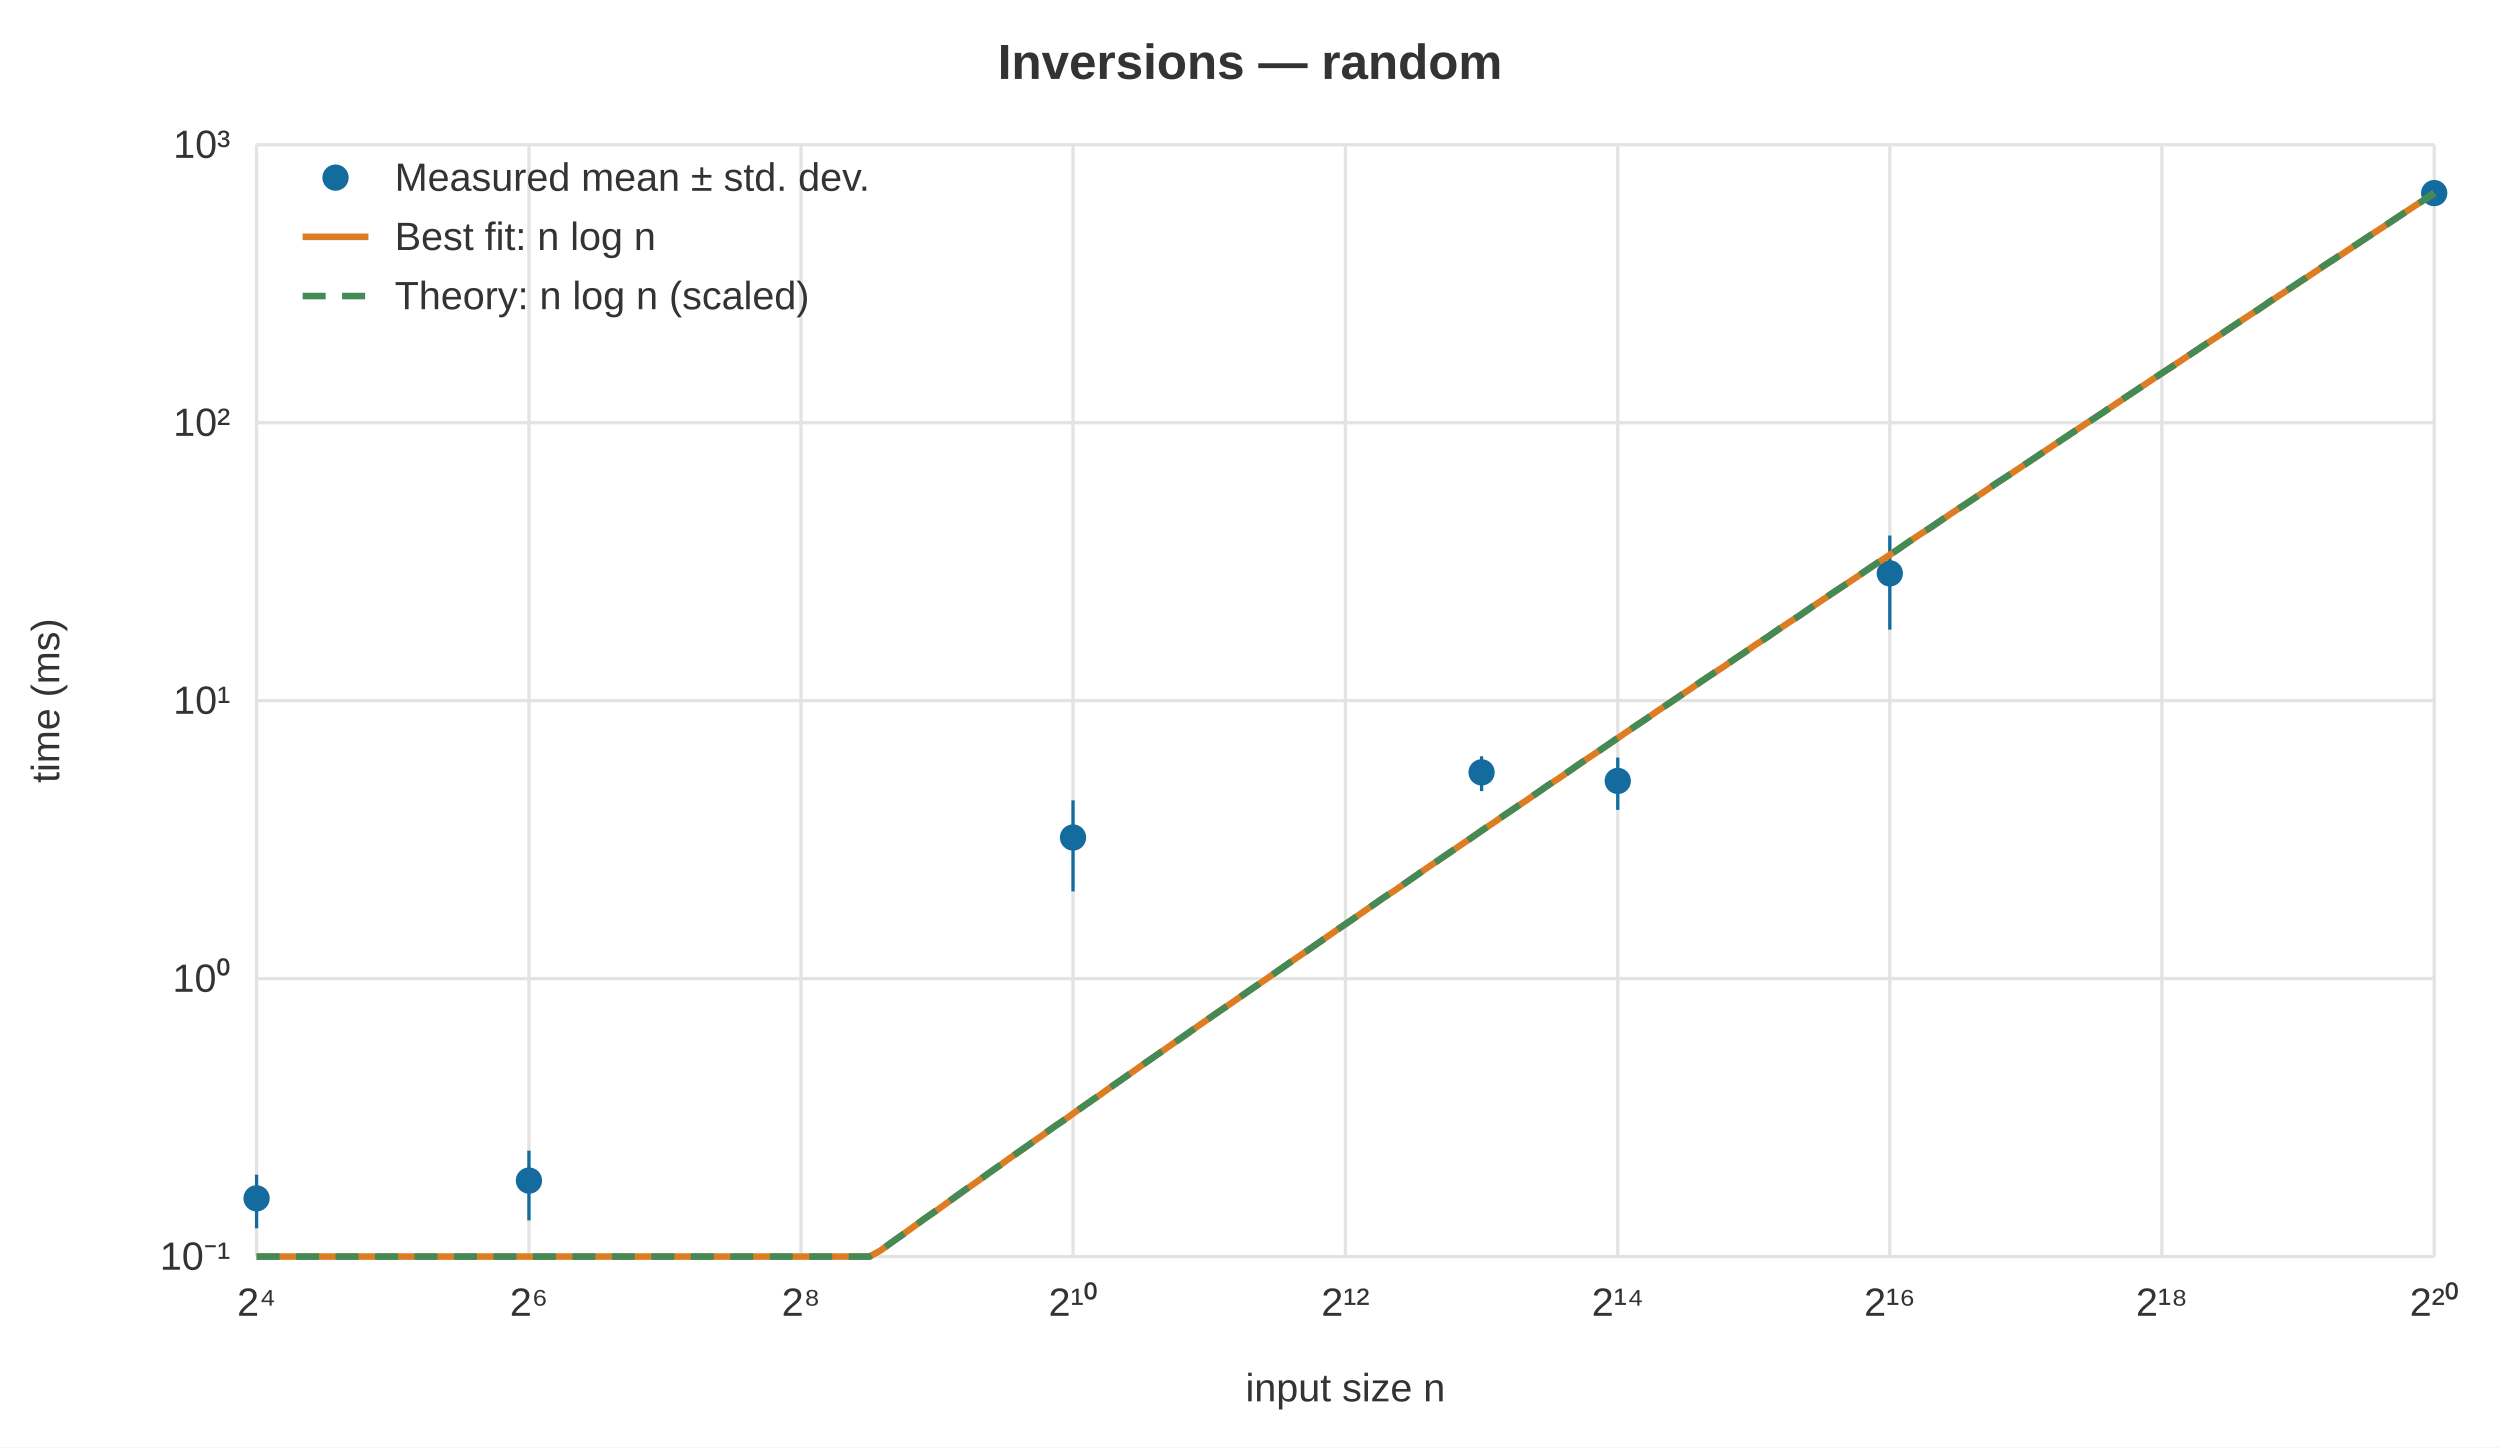
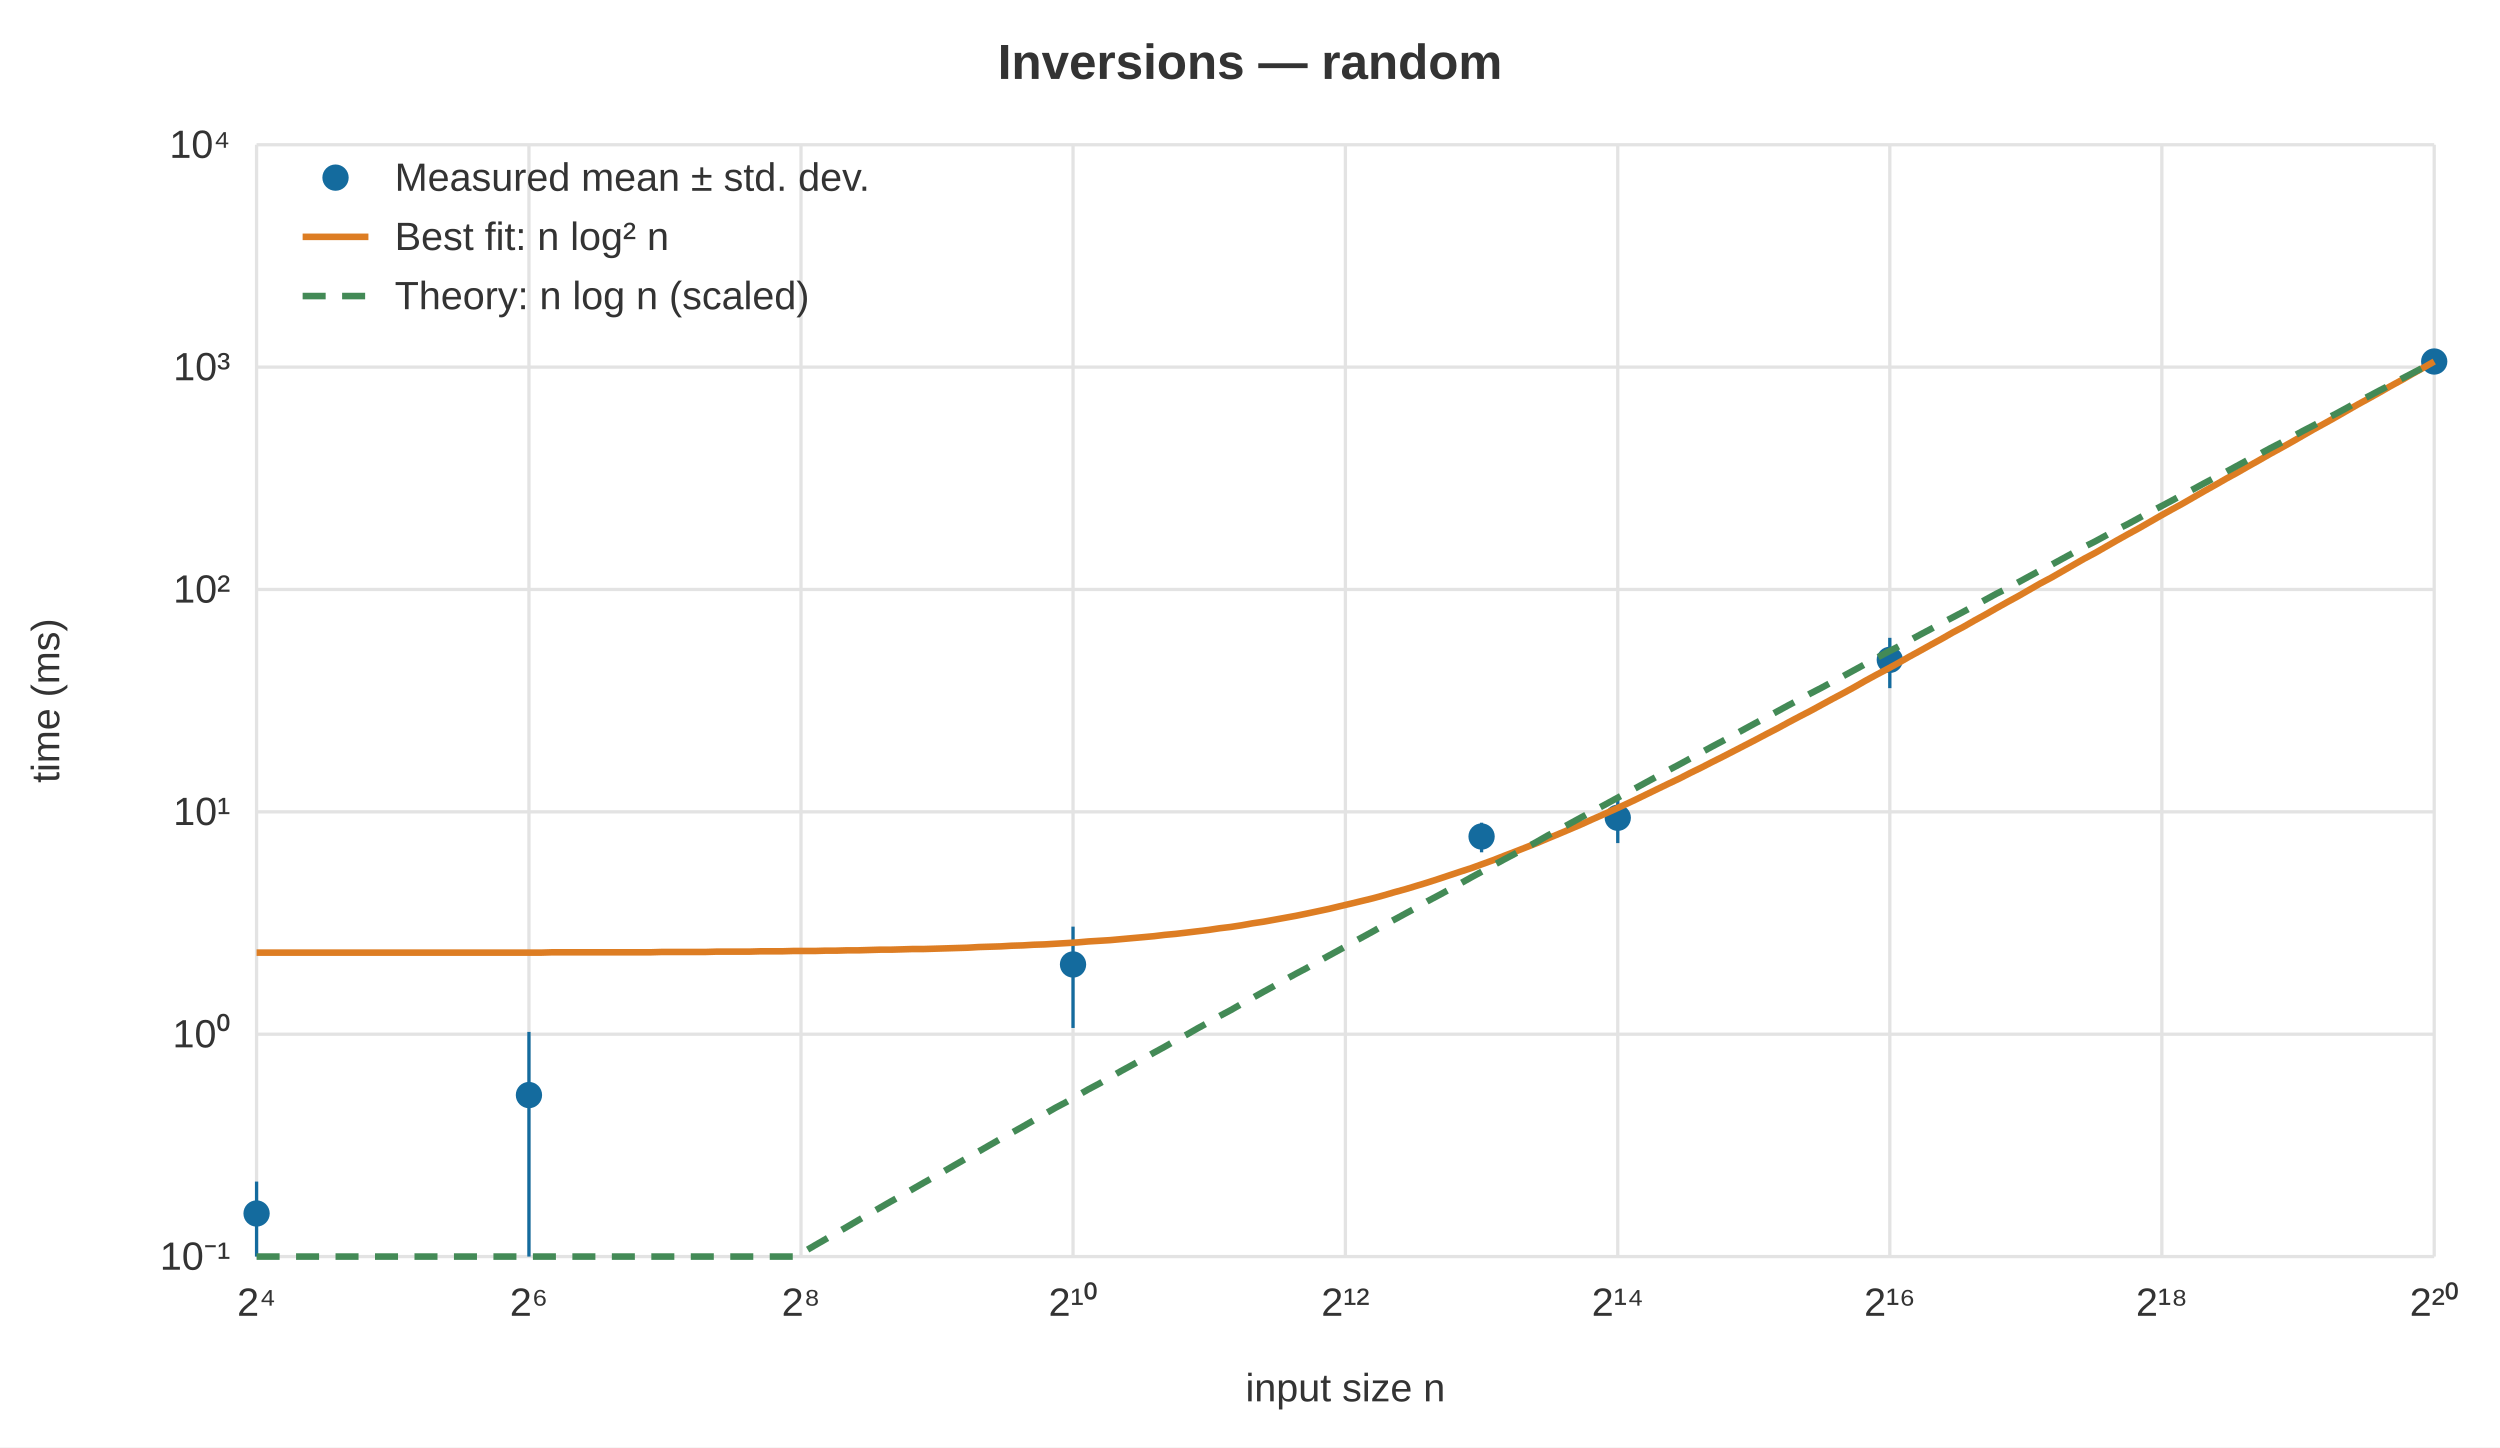
<svg xmlns="http://www.w3.org/2000/svg" viewBox="0 0 760 440" font-family="Segoe UI, Arial, sans-serif" font-size="12" fill="#333">
  <rect width="760" height="440" fill="white" />
  <text x="380.0" y="24" text-anchor="middle" font-size="15" font-weight="600">Inversions — random</text>
  <line x1="78.0" y1="44" x2="78.0" y2="382" stroke="#e3e3e3" />
  <text x="78.0" y="400" text-anchor="middle">2⁴</text>
  <line x1="160.8" y1="44" x2="160.8" y2="382" stroke="#e3e3e3" />
  <text x="160.8" y="400" text-anchor="middle">2⁶</text>
  <line x1="243.5" y1="44" x2="243.5" y2="382" stroke="#e3e3e3" />
  <text x="243.5" y="400" text-anchor="middle">2⁸</text>
  <line x1="326.2" y1="44" x2="326.2" y2="382" stroke="#e3e3e3" />
  <text x="326.2" y="400" text-anchor="middle">2¹⁰</text>
  <line x1="409.0" y1="44" x2="409.0" y2="382" stroke="#e3e3e3" />
  <text x="409.0" y="400" text-anchor="middle">2¹²</text>
  <line x1="491.8" y1="44" x2="491.8" y2="382" stroke="#e3e3e3" />
  <text x="491.8" y="400" text-anchor="middle">2¹⁴</text>
  <line x1="574.5" y1="44" x2="574.5" y2="382" stroke="#e3e3e3" />
  <text x="574.5" y="400" text-anchor="middle">2¹⁶</text>
  <line x1="657.2" y1="44" x2="657.2" y2="382" stroke="#e3e3e3" />
  <text x="657.2" y="400" text-anchor="middle">2¹⁸</text>
  <line x1="740.0" y1="44" x2="740.0" y2="382" stroke="#e3e3e3" />
  <text x="740.0" y="400" text-anchor="middle">2²⁰</text>
  <line x1="78" y1="382.0" x2="740" y2="382.0" stroke="#e3e3e3" />
  <text x="70" y="386.0" text-anchor="end">10⁻¹</text>
-   <line x1="78" y1="297.5" x2="740" y2="297.5" stroke="#e3e3e3" />
-   <text x="70" y="301.5" text-anchor="end">10⁰</text>
-   <line x1="78" y1="213.0" x2="740" y2="213.0" stroke="#e3e3e3" />
-   <text x="70" y="217.0" text-anchor="end">10¹</text>
-   <line x1="78" y1="128.5" x2="740" y2="128.5" stroke="#e3e3e3" />
-   <text x="70" y="132.5" text-anchor="end">10²</text>
+   <line x1="78" y1="314.4" x2="740" y2="314.4" stroke="#e3e3e3" />
+   <text x="70" y="318.4" text-anchor="end">10⁰</text>
+   <line x1="78" y1="246.8" x2="740" y2="246.8" stroke="#e3e3e3" />
+   <text x="70" y="250.8" text-anchor="end">10¹</text>
+   <line x1="78" y1="179.2" x2="740" y2="179.2" stroke="#e3e3e3" />
+   <text x="70" y="183.2" text-anchor="end">10²</text>
+   <line x1="78" y1="111.6" x2="740" y2="111.6" stroke="#e3e3e3" />
+   <text x="70" y="115.6" text-anchor="end">10³</text>
  <line x1="78" y1="44.0" x2="740" y2="44.0" stroke="#e3e3e3" />
-   <text x="70" y="48.0" text-anchor="end">10³</text>
+   <text x="70" y="48.0" text-anchor="end">10⁴</text>
  <text x="409.0" y="426" text-anchor="middle">input size n</text>
  <text transform="translate(18 213.0) rotate(-90)" text-anchor="middle">time (ms)</text>
-   <line x1="78.0" y1="373.4" x2="78.0" y2="357.1" stroke="#146b9e" />
-   <circle cx="78.0" cy="364.3" r="4" fill="#146b9e" />
-   <line x1="160.8" y1="371.0" x2="160.8" y2="349.8" stroke="#146b9e" />
-   <circle cx="160.8" cy="358.9" r="4" fill="#146b9e" />
-   <line x1="326.2" y1="271.0" x2="326.2" y2="243.3" stroke="#146b9e" />
-   <circle cx="326.2" cy="254.6" r="4" fill="#146b9e" />
-   <line x1="450.4" y1="240.5" x2="450.4" y2="229.9" stroke="#146b9e" />
-   <circle cx="450.4" cy="234.8" r="4" fill="#146b9e" />
-   <line x1="491.8" y1="246.2" x2="491.8" y2="230.3" stroke="#146b9e" />
-   <circle cx="491.8" cy="237.4" r="4" fill="#146b9e" />
-   <line x1="574.5" y1="191.4" x2="574.5" y2="162.8" stroke="#146b9e" />
-   <circle cx="574.5" cy="174.3" r="4" fill="#146b9e" />
-   <line x1="740.0" y1="61.9" x2="740.0" y2="55.7" stroke="#146b9e" />
-   <circle cx="740.0" cy="58.7" r="4" fill="#146b9e" />
-   <polyline points="78.0,382.0 81.3,382.0 84.7,382.0 88.0,382.0 91.3,382.0 94.6,382.0 98.0,382.0 101.3,382.0 104.6,382.0 107.9,382.0 111.3,382.0 114.6,382.0 117.9,382.0 121.2,382.0 124.6,382.0 127.9,382.0 131.2,382.0 134.6,382.0 137.9,382.0 141.2,382.0 144.5,382.0 147.9,382.0 151.2,382.0 154.5,382.0 157.8,382.0 161.2,382.0 164.5,382.0 167.8,382.0 171.1,382.0 174.5,382.0 177.8,382.0 181.1,382.0 184.5,382.0 187.8,382.0 191.1,382.0 194.4,382.0 197.8,382.0 201.1,382.0 204.4,382.0 207.7,382.0 211.1,382.0 214.4,382.0 217.7,382.0 221.0,382.0 224.4,382.0 227.7,382.0 231.0,382.0 234.4,382.0 237.7,382.0 241.0,382.0 244.3,382.0 247.7,382.0 251.0,382.0 254.3,382.0 257.6,382.0 261.0,382.0 264.3,382.0 267.6,380.2 270.9,377.8 274.3,375.4 277.6,373.0 280.9,370.6 284.3,368.3 287.6,365.9 290.9,363.5 294.2,361.2 297.6,358.8 300.9,356.4 304.2,354.1 307.5,351.7 310.9,349.4 314.2,347.0 317.5,344.7 320.8,342.3 324.2,340.0 327.5,337.6 330.8,335.3 334.2,333.0 337.5,330.6 340.8,328.3 344.1,326.0 347.5,323.6 350.8,321.3 354.1,319.0 357.4,316.7 360.8,314.4 364.1,312.0 367.4,309.7 370.7,307.4 374.1,305.1 377.4,302.8 380.7,300.5 384.1,298.2 387.4,295.9 390.7,293.6 394.0,291.3 397.4,289.0 400.7,286.7 404.0,284.4 407.3,282.1 410.7,279.8 414.0,277.5 417.3,275.2 420.6,272.9 424.0,270.7 427.3,268.4 430.6,266.1 433.9,263.8 437.3,261.5 440.6,259.3 443.9,257.0 447.3,254.7 450.6,252.4 453.9,250.2 457.2,247.9 460.6,245.6 463.9,243.4 467.2,241.1 470.5,238.8 473.9,236.6 477.2,234.3 480.5,232.0 483.8,229.8 487.2,227.5 490.5,225.3 493.8,223.0 497.2,220.7 500.5,218.5 503.8,216.2 507.1,214.0 510.5,211.7 513.8,209.5 517.1,207.2 520.4,205.0 523.8,202.8 527.1,200.5 530.4,198.3 533.7,196.0 537.1,193.8 540.4,191.5 543.7,189.3 547.1,187.1 550.4,184.8 553.7,182.6 557.0,180.4 560.4,178.1 563.7,175.9 567.0,173.7 570.3,171.4 573.7,169.2 577.0,167.0 580.3,164.7 583.6,162.5 587.0,160.3 590.3,158.1 593.6,155.8 597.0,153.6 600.3,151.4 603.6,149.2 606.9,146.9 610.3,144.7 613.6,142.5 616.9,140.3 620.2,138.1 623.6,135.8 626.9,133.6 630.2,131.4 633.5,129.2 636.9,127.0 640.2,124.8 643.5,122.6 646.9,120.3 650.2,118.1 653.5,115.9 656.8,113.7 660.2,111.5 663.5,109.3 666.8,107.1 670.1,104.9 673.5,102.7 676.8,100.5 680.1,98.3 683.4,96.1 686.8,93.9 690.1,91.7 693.4,89.5 696.8,87.3 700.1,85.1 703.4,82.9 706.7,80.7 710.1,78.5 713.4,76.3 716.7,74.1 720.0,71.9 723.4,69.7 726.7,67.5 730.0,65.3 733.3,63.1 736.7,60.9 740.0,58.7" fill="none" stroke="#dd7d23" stroke-width="2" />
-   <polyline points="78.0,382.0 81.3,382.0 84.7,382.0 88.0,382.0 91.3,382.0 94.6,382.0 98.0,382.0 101.3,382.0 104.6,382.0 107.9,382.0 111.3,382.0 114.6,382.0 117.9,382.0 121.2,382.0 124.6,382.0 127.9,382.0 131.2,382.0 134.6,382.0 137.9,382.0 141.2,382.0 144.5,382.0 147.9,382.0 151.2,382.0 154.5,382.0 157.8,382.0 161.2,382.0 164.5,382.0 167.8,382.0 171.1,382.0 174.5,382.0 177.8,382.0 181.1,382.0 184.5,382.0 187.8,382.0 191.1,382.0 194.4,382.0 197.8,382.0 201.1,382.0 204.4,382.0 207.7,382.0 211.1,382.0 214.4,382.0 217.7,382.0 221.0,382.0 224.4,382.0 227.7,382.0 231.0,382.0 234.4,382.0 237.7,382.0 241.0,382.0 244.3,382.0 247.7,382.0 251.0,382.0 254.3,382.0 257.6,382.0 261.0,382.0 264.3,382.0 267.6,380.2 270.9,377.8 274.3,375.4 277.6,373.0 280.9,370.6 284.3,368.2 287.6,365.9 290.9,363.5 294.2,361.1 297.6,358.8 300.9,356.4 304.2,354.1 307.5,351.7 310.9,349.3 314.2,347.0 317.5,344.6 320.8,342.3 324.2,340.0 327.5,337.6 330.8,335.3 334.2,332.9 337.5,330.6 340.8,328.3 344.1,326.0 347.5,323.6 350.8,321.3 354.1,319.0 357.4,316.7 360.8,314.3 364.1,312.0 367.4,309.7 370.7,307.4 374.1,305.1 377.4,302.8 380.7,300.5 384.1,298.2 387.4,295.9 390.7,293.6 394.0,291.3 397.4,289.0 400.7,286.7 404.0,284.4 407.3,282.1 410.7,279.8 414.0,277.5 417.3,275.2 420.6,272.9 424.0,270.6 427.3,268.4 430.6,266.1 433.9,263.8 437.3,261.5 440.6,259.2 443.9,257.0 447.3,254.7 450.6,252.4 453.9,250.1 457.2,247.9 460.6,245.6 463.9,243.3 467.2,241.1 470.5,238.8 473.9,236.5 477.2,234.3 480.5,232.0 483.8,229.8 487.2,227.5 490.5,225.2 493.8,223.0 497.2,220.7 500.5,218.5 503.8,216.2 507.1,214.0 510.5,211.7 513.8,209.5 517.1,207.2 520.4,205.0 523.8,202.7 527.1,200.5 530.4,198.3 533.7,196.0 537.1,193.8 540.4,191.5 543.7,189.3 547.1,187.1 550.4,184.8 553.7,182.6 557.0,180.3 560.4,178.1 563.7,175.9 567.0,173.6 570.3,171.4 573.7,169.2 577.0,167.0 580.3,164.7 583.6,162.5 587.0,160.3 590.3,158.0 593.6,155.8 597.0,153.6 600.3,151.4 603.6,149.2 606.9,146.9 610.3,144.7 613.6,142.5 616.9,140.3 620.2,138.1 623.6,135.8 626.9,133.6 630.2,131.4 633.5,129.2 636.9,127.0 640.2,124.8 643.5,122.5 646.9,120.3 650.2,118.1 653.5,115.9 656.8,113.7 660.2,111.5 663.5,109.3 666.8,107.1 670.1,104.9 673.5,102.7 676.8,100.5 680.1,98.3 683.4,96.1 686.8,93.9 690.1,91.6 693.4,89.4 696.8,87.2 700.1,85.0 703.4,82.8 706.7,80.6 710.1,78.4 713.4,76.2 716.7,74.1 720.0,71.9 723.4,69.7 726.7,67.5 730.0,65.3 733.3,63.1 736.7,60.9 740.0,58.7" fill="none" stroke="#438a56" stroke-width="2" stroke-dasharray="7 5" />
+   <line x1="78.0" y1="382.0" x2="78.0" y2="359.2" stroke="#146b9e" />
+   <circle cx="78.0" cy="368.9" r="4" fill="#146b9e" />
+   <line x1="160.8" y1="382.0" x2="160.8" y2="313.7" stroke="#146b9e" />
+   <circle cx="160.8" cy="332.9" r="4" fill="#146b9e" />
+   <line x1="326.2" y1="312.5" x2="326.2" y2="281.7" stroke="#146b9e" />
+   <circle cx="326.2" cy="293.2" r="4" fill="#146b9e" />
+   <line x1="450.4" y1="259.1" x2="450.4" y2="250.1" stroke="#146b9e" />
+   <circle cx="450.4" cy="254.3" r="4" fill="#146b9e" />
+   <line x1="491.8" y1="256.3" x2="491.8" y2="242.5" stroke="#146b9e" />
+   <circle cx="491.8" cy="248.6" r="4" fill="#146b9e" />
+   <line x1="574.5" y1="209.2" x2="574.5" y2="193.9" stroke="#146b9e" />
+   <circle cx="574.5" cy="200.6" r="4" fill="#146b9e" />
+   <line x1="740.0" y1="112.9" x2="740.0" y2="107.3" stroke="#146b9e" />
+   <circle cx="740.0" cy="109.9" r="4" fill="#146b9e" />
+   <polyline points="78.0,289.6 81.3,289.6 84.7,289.6 88.0,289.6 91.3,289.6 94.6,289.6 98.0,289.6 101.3,289.6 104.6,289.6 107.9,289.6 111.3,289.6 114.6,289.6 117.9,289.6 121.2,289.6 124.6,289.6 127.9,289.6 131.2,289.6 134.6,289.6 137.9,289.6 141.2,289.6 144.5,289.6 147.9,289.6 151.2,289.6 154.5,289.6 157.8,289.6 161.2,289.6 164.5,289.6 167.8,289.5 171.1,289.5 174.5,289.5 177.8,289.5 181.1,289.5 184.5,289.5 187.8,289.5 191.1,289.5 194.4,289.5 197.8,289.5 201.1,289.4 204.4,289.4 207.7,289.4 211.1,289.4 214.4,289.4 217.7,289.3 221.0,289.3 224.4,289.3 227.7,289.3 231.0,289.2 234.4,289.2 237.7,289.2 241.0,289.1 244.3,289.1 247.7,289.1 251.0,289.0 254.3,289.0 257.6,288.9 261.0,288.9 264.3,288.8 267.6,288.7 270.9,288.7 274.3,288.6 277.6,288.5 280.9,288.5 284.3,288.4 287.6,288.3 290.9,288.2 294.2,288.1 297.6,287.9 300.9,287.8 304.2,287.7 307.5,287.5 310.9,287.4 314.2,287.2 317.5,287.1 320.8,286.9 324.2,286.7 327.5,286.5 330.8,286.2 334.2,286.0 337.5,285.8 340.8,285.5 344.1,285.2 347.5,284.9 350.8,284.6 354.1,284.2 357.4,283.9 360.8,283.5 364.1,283.1 367.4,282.7 370.7,282.2 374.1,281.8 377.4,281.3 380.7,280.7 384.1,280.2 387.4,279.6 390.7,279.0 394.0,278.4 397.4,277.7 400.7,277.0 404.0,276.3 407.3,275.5 410.7,274.7 414.0,273.9 417.3,273.1 420.6,272.2 424.0,271.2 427.3,270.3 430.6,269.3 433.9,268.3 437.3,267.2 440.6,266.1 443.9,265.0 447.3,263.9 450.6,262.7 453.9,261.5 457.2,260.2 460.6,258.9 463.9,257.6 467.2,256.3 470.5,254.9 473.9,253.5 477.2,252.1 480.5,250.7 483.8,249.2 487.2,247.7 490.5,246.2 493.8,244.7 497.2,243.1 500.5,241.5 503.8,239.9 507.1,238.3 510.5,236.7 513.8,235.0 517.1,233.4 520.4,231.7 523.8,230.0 527.1,228.3 530.4,226.6 533.7,224.9 537.1,223.1 540.4,221.4 543.7,219.6 547.1,217.8 550.4,216.1 553.7,214.3 557.0,212.5 560.4,210.7 563.7,208.9 567.0,207.0 570.3,205.2 573.7,203.4 577.0,201.6 580.3,199.7 583.6,197.9 587.0,196.0 590.3,194.2 593.6,192.3 597.0,190.5 600.3,188.6 603.6,186.8 606.9,184.9 610.3,183.0 613.6,181.2 616.9,179.3 620.2,177.4 623.6,175.6 626.9,173.7 630.2,171.8 633.5,169.9 636.9,168.1 640.2,166.2 643.5,164.3 646.9,162.4 650.2,160.6 653.5,158.7 656.8,156.8 660.2,154.9 663.5,153.1 666.8,151.2 670.1,149.3 673.5,147.4 676.8,145.5 680.1,143.7 683.4,141.8 686.8,139.9 690.1,138.0 693.4,136.2 696.8,134.3 700.1,132.4 703.4,130.5 706.7,128.7 710.1,126.8 713.4,124.9 716.7,123.0 720.0,121.2 723.4,119.3 726.7,117.4 730.0,115.6 733.3,113.7 736.7,111.8 740.0,109.9" fill="none" stroke="#dd7d23" stroke-width="2" />
+   <polyline points="78.0,382.0 81.3,382.0 84.7,382.0 88.0,382.0 91.3,382.0 94.6,382.0 98.0,382.0 101.3,382.0 104.6,382.0 107.9,382.0 111.3,382.0 114.6,382.0 117.9,382.0 121.2,382.0 124.6,382.0 127.9,382.0 131.2,382.0 134.6,382.0 137.9,382.0 141.2,382.0 144.5,382.0 147.9,382.0 151.2,382.0 154.5,382.0 157.8,382.0 161.2,382.0 164.5,382.0 167.8,382.0 171.1,382.0 174.5,382.0 177.8,382.0 181.1,382.0 184.5,382.0 187.8,382.0 191.1,382.0 194.4,382.0 197.8,382.0 201.1,382.0 204.4,382.0 207.7,382.0 211.1,382.0 214.4,382.0 217.7,382.0 221.0,382.0 224.4,382.0 227.7,382.0 231.0,382.0 234.4,382.0 237.7,382.0 241.0,382.0 244.3,380.6 247.7,378.6 251.0,376.7 254.3,374.8 257.6,372.9 261.0,370.9 264.3,369.0 267.6,367.1 270.9,365.2 274.3,363.3 277.6,361.4 280.9,359.5 284.3,357.6 287.6,355.7 290.9,353.8 294.2,351.9 297.6,350.0 300.9,348.1 304.2,346.2 307.5,344.4 310.9,342.5 314.2,340.6 317.5,338.7 320.8,336.8 324.2,335.0 327.5,333.1 330.8,331.2 334.2,329.4 337.5,327.5 340.8,325.6 344.1,323.8 347.5,321.9 350.8,320.0 354.1,318.2 357.4,316.3 360.8,314.5 364.1,312.6 367.4,310.8 370.7,308.9 374.1,307.1 377.4,305.2 380.7,303.4 384.1,301.5 387.4,299.7 390.7,297.8 394.0,296.0 397.4,294.2 400.7,292.3 404.0,290.5 407.3,288.7 410.7,286.8 414.0,285.0 417.3,283.2 420.6,281.3 424.0,279.5 427.3,277.7 430.6,275.9 433.9,274.0 437.3,272.2 440.6,270.4 443.9,268.6 447.3,266.7 450.6,264.9 453.9,263.1 457.2,261.3 460.6,259.5 463.9,257.7 467.2,255.9 470.5,254.0 473.9,252.2 477.2,250.4 480.5,248.6 483.8,246.8 487.2,245.0 490.5,243.2 493.8,241.4 497.2,239.6 500.5,237.8 503.8,236.0 507.1,234.2 510.5,232.4 513.8,230.6 517.1,228.8 520.4,227.0 523.8,225.2 527.1,223.4 530.4,221.6 533.7,219.8 537.1,218.0 540.4,216.2 543.7,214.4 547.1,212.6 550.4,210.8 553.7,209.1 557.0,207.3 560.4,205.5 563.7,203.7 567.0,201.9 570.3,200.1 573.7,198.3 577.0,196.6 580.3,194.8 583.6,193.0 587.0,191.2 590.3,189.4 593.6,187.7 597.0,185.9 600.3,184.1 603.6,182.3 606.9,180.5 610.3,178.8 613.6,177.0 616.9,175.2 620.2,173.4 623.6,171.7 626.9,169.9 630.2,168.1 633.5,166.3 636.9,164.6 640.2,162.8 643.5,161.0 646.9,159.3 650.2,157.5 653.5,155.7 656.8,154.0 660.2,152.2 663.5,150.4 666.8,148.7 670.1,146.9 673.5,145.1 676.8,143.4 680.1,141.6 683.4,139.8 686.8,138.1 690.1,136.3 693.4,134.6 696.8,132.8 700.1,131.0 703.4,129.3 706.7,127.5 710.1,125.8 713.4,124.0 716.7,122.2 720.0,120.5 723.4,118.7 726.7,117.0 730.0,115.2 733.3,113.5 736.7,111.7 740.0,109.9" fill="none" stroke="#438a56" stroke-width="2" stroke-dasharray="7 5" />
  <circle cx="102" cy="54" r="4" fill="#146b9e" />
  <text x="120" y="58">Measured mean ± std. dev.</text>
  <line x1="92" y1="72" x2="112" y2="72" stroke="#dd7d23" stroke-width="2" />
-   <text x="120" y="76">Best fit: n log n</text>
+   <text x="120" y="76">Best fit: n log² n</text>
  <line x1="92" y1="90" x2="112" y2="90" stroke="#438a56" stroke-width="2" stroke-dasharray="7 5" />
  <text x="120" y="94">Theory: n log n (scaled)</text>
</svg>
